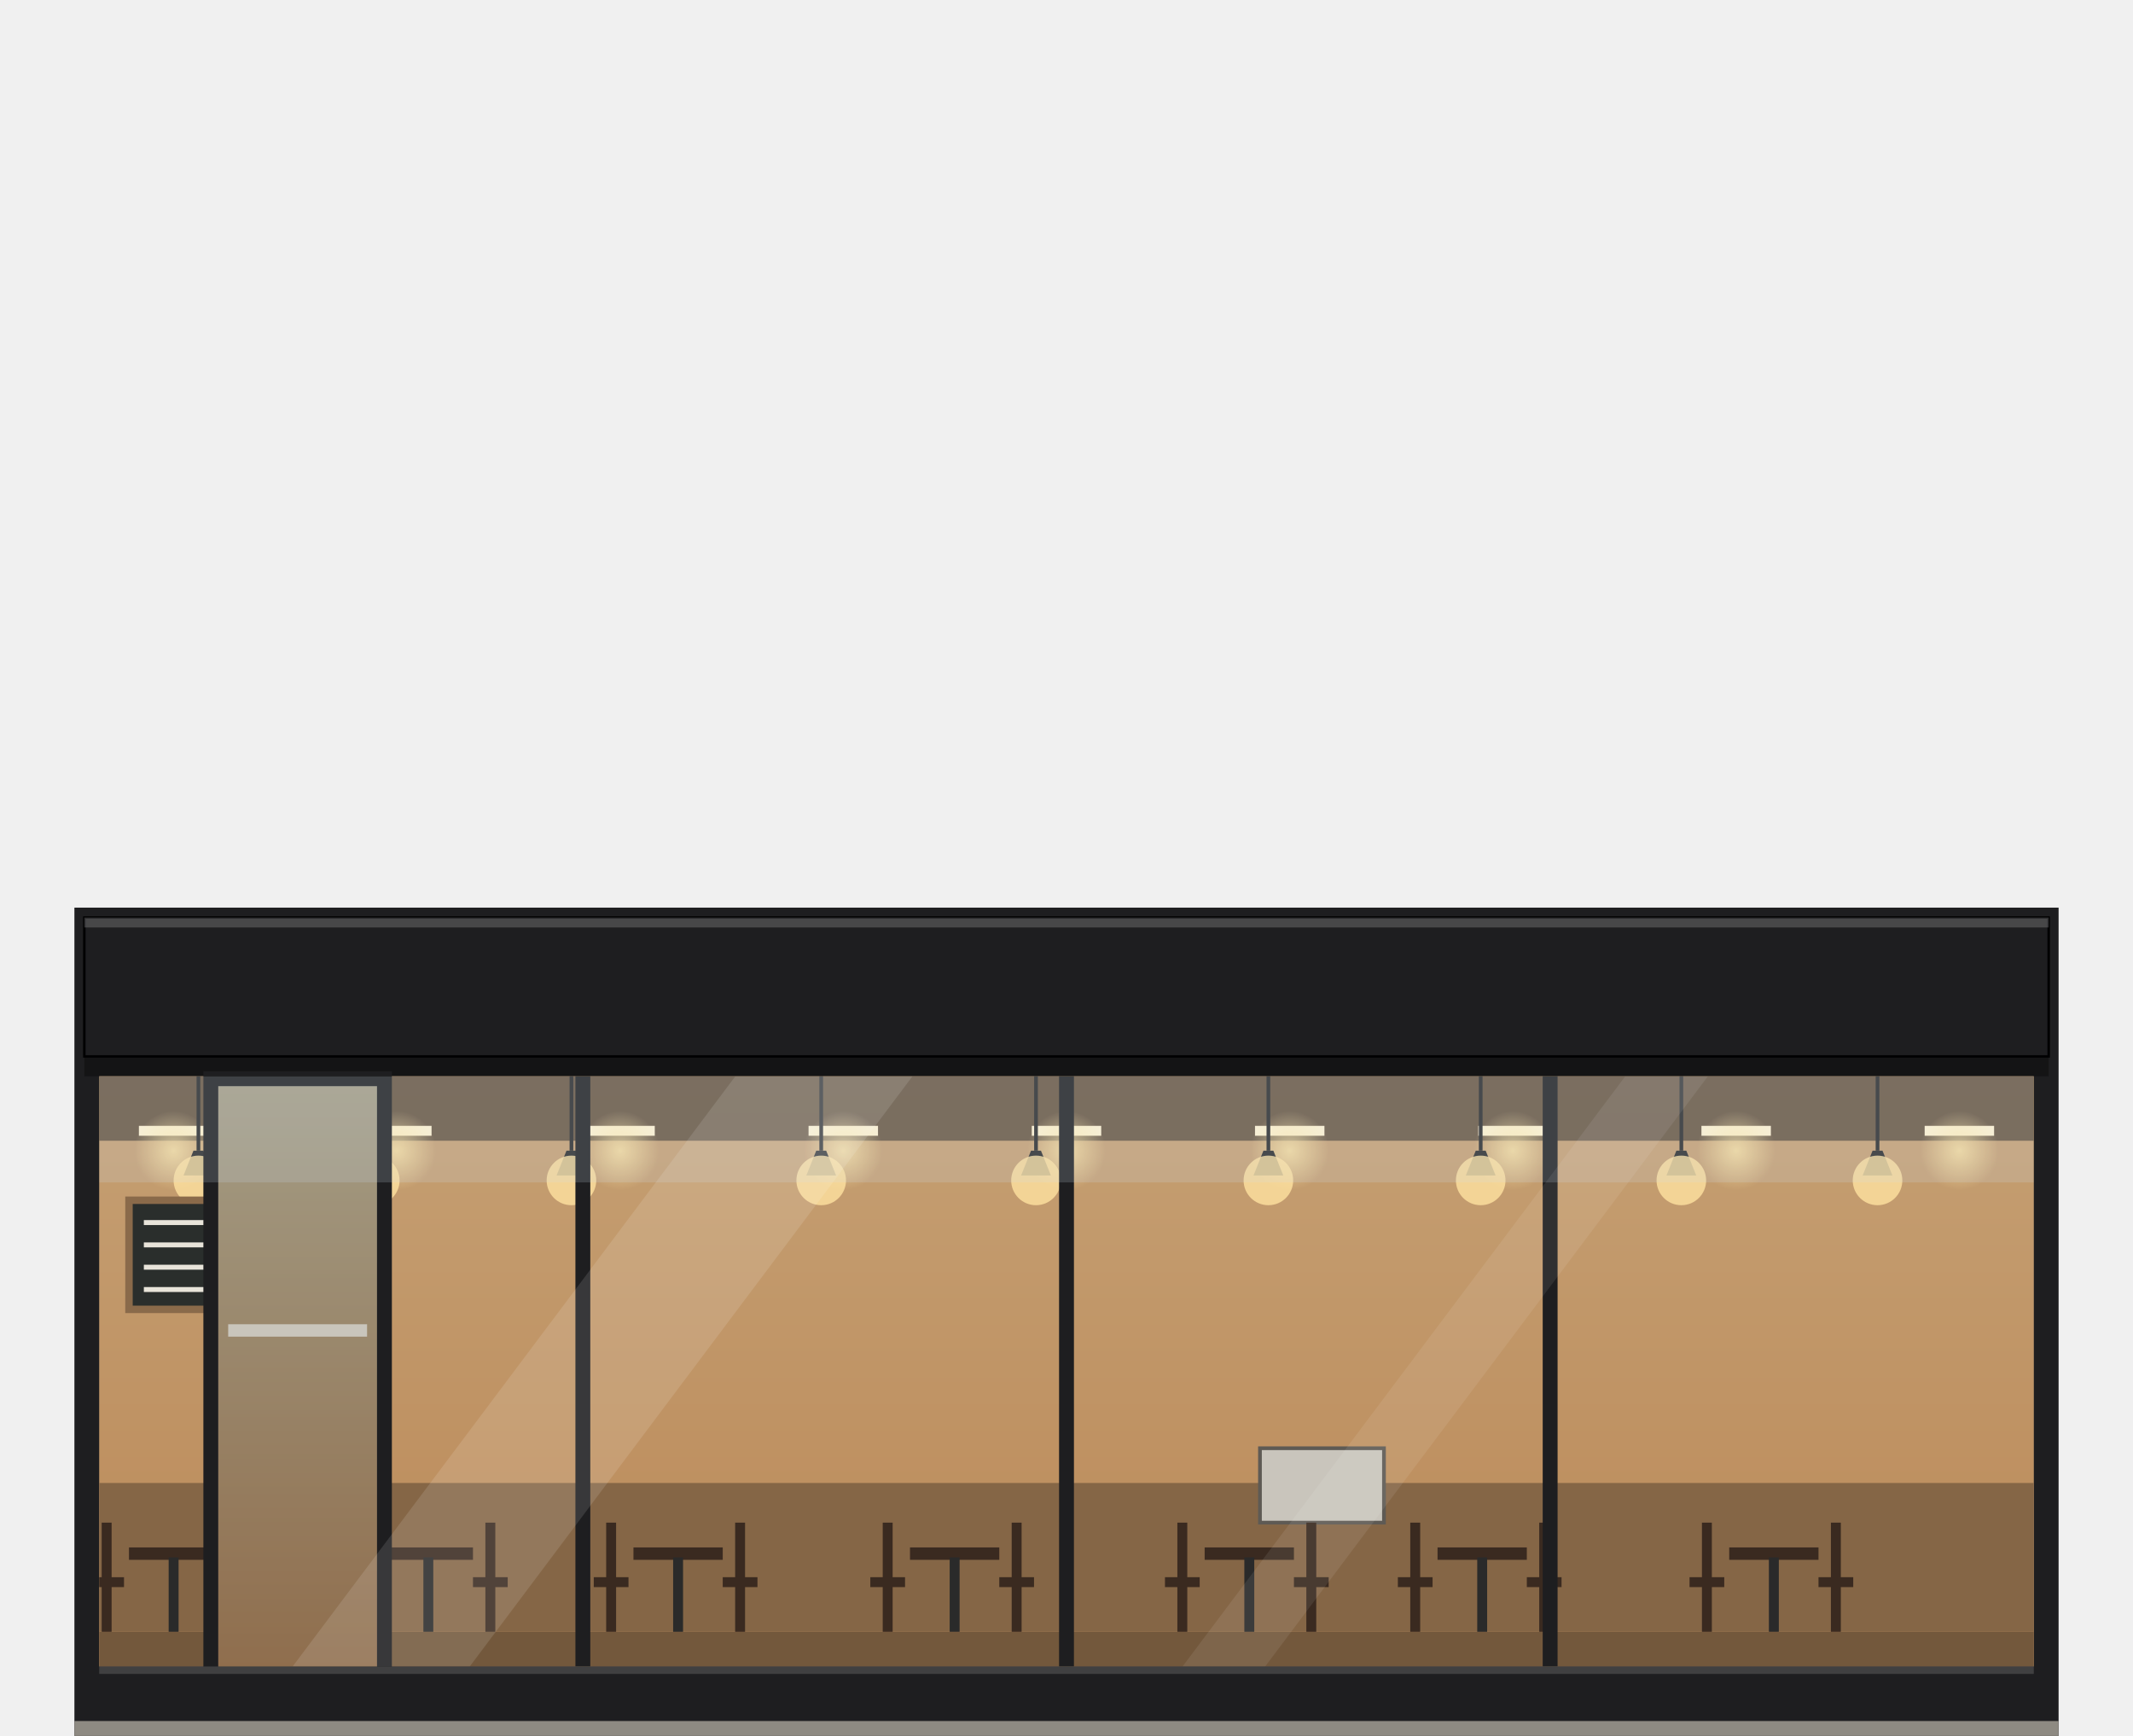
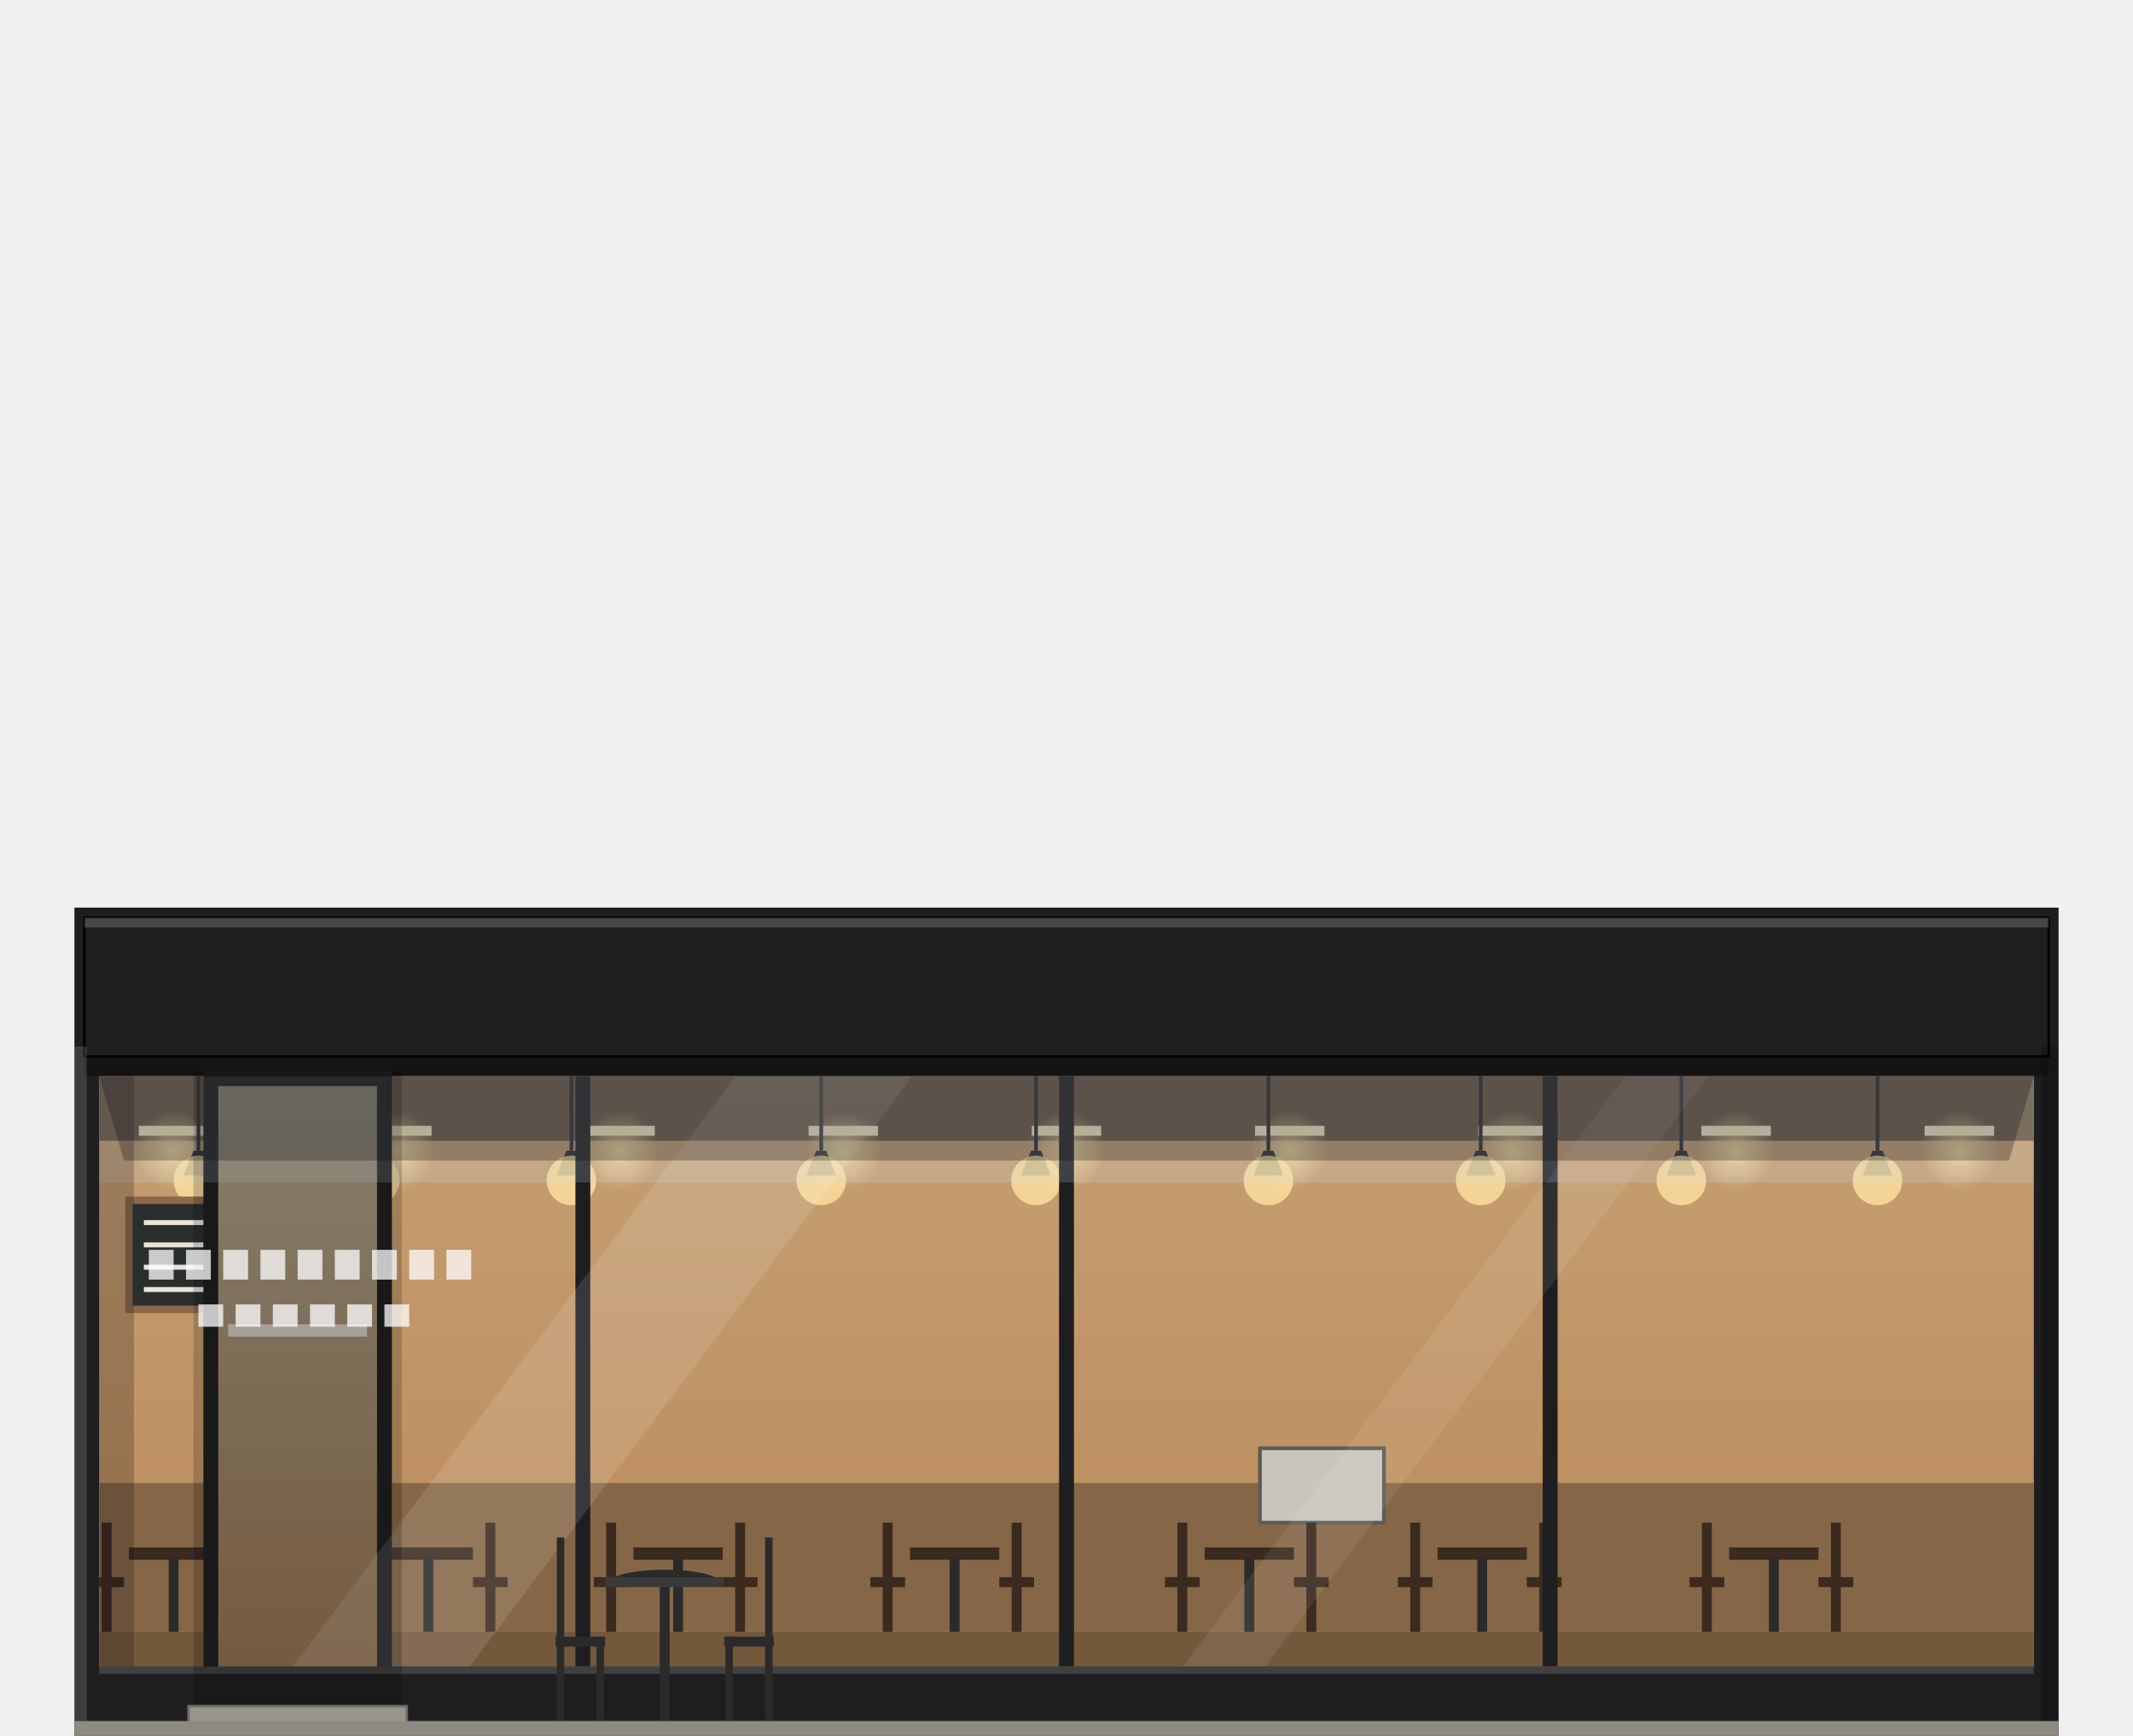
<svg xmlns="http://www.w3.org/2000/svg" width="860.0" height="700.0" viewBox="0 0 860.0 700.0">
  <defs>
    <linearGradient id="glass" x1="0" y1="0" x2="0" y2="1">
      <stop offset="0" stop-color="#C4E0EC" />
      <stop offset="1" stop-color="#557A90" />
    </linearGradient>
    <linearGradient id="shade" x1="0" y1="0" x2="0" y2="1">
      <stop offset="0" stop-color="#FFFFFF" stop-opacity="0.1" />
      <stop offset="1" stop-color="#000000" stop-opacity="0.16" />
    </linearGradient>
    <radialGradient id="glow">
      <stop offset="0" stop-color="#FFE9A8" stop-opacity="0.75" />
      <stop offset="1" stop-color="#FFE9A8" stop-opacity="0" />
    </radialGradient>
    <linearGradient id="warm" x1="0" y1="0" x2="0" y2="1">
      <stop offset="0" stop-color="#FFE7B5" />
      <stop offset="1" stop-color="#D98E4A" />
    </linearGradient>
    <linearGradient id="drop" x1="0" y1="0" x2="0" y2="1">
      <stop offset="0" stop-color="#2A1408" stop-opacity="0.3" />
      <stop offset="1" stop-color="#2A1408" stop-opacity="0" />
    </linearGradient>
    <linearGradient id="sun" x1="0" y1="0" x2="1" y2="0">
      <stop offset="0" stop-color="#FFE6B8" stop-opacity="0.14" />
      <stop offset="0.5" stop-color="#FFE6B8" stop-opacity="0" />
      <stop offset="1" stop-color="#1A0C14" stop-opacity="0.12" />
    </linearGradient>
    <radialGradient id="pumpkin_glow">
      <stop offset="0" stop-color="#FFB347" stop-opacity="0.6" />
      <stop offset="1" stop-color="#FFB347" stop-opacity="0" />
    </radialGradient>
  </defs>
  <rect x="30.0" y="366.0" width="800.0" height="334.0" fill="#1E1E20" />
  <rect x="34.0" y="370.0" width="792.0" height="56.0" fill="#1E1E20" stroke="#000000" stroke-width="1.0" opacity="0.95" />
  <rect x="34.0" y="370.0" width="792.0" height="4.0" fill="#FFFFFF" opacity="0.18" />
  <rect x="34.0" y="426.0" width="792.0" height="8.0" fill="#000000" opacity="0.35" />
  <rect x="40.0" y="434.0" width="780.0" height="238.0" fill="#2F3A41" />
  <clipPath id="in1">
    <rect x="40.0" y="434.0" width="780.0" height="238.0" />
  </clipPath>
  <g clip-path="url(#in1)">
    <rect x="40.0" y="434.0" width="780.0" height="238.0" fill="#b1885d" />
    <rect x="40.0" y="434.0" width="780.0" height="238.0" fill="url(#warm)" opacity="0.25" />
    <rect x="40.0" y="434.0" width="780.0" height="26.0" fill="#1E1A18" opacity="0.55" />
    <rect x="56.0" y="454.0" width="28.0" height="4.0" fill="#FFF2D0" />
    <circle cx="70.0" cy="464.0" r="16.0" fill="url(#glow)" />
    <rect x="146.0" y="454.0" width="28.0" height="4.0" fill="#FFF2D0" />
    <circle cx="160.0" cy="464.0" r="16.0" fill="url(#glow)" />
    <rect x="236.0" y="454.0" width="28.0" height="4.0" fill="#FFF2D0" />
    <circle cx="250.0" cy="464.0" r="16.0" fill="url(#glow)" />
    <rect x="326.0" y="454.0" width="28.0" height="4.0" fill="#FFF2D0" />
    <circle cx="340.0" cy="464.0" r="16.0" fill="url(#glow)" />
    <rect x="416.0" y="454.0" width="28.0" height="4.0" fill="#FFF2D0" />
    <circle cx="430.0" cy="464.0" r="16.0" fill="url(#glow)" />
    <rect x="506.0" y="454.0" width="28.0" height="4.0" fill="#FFF2D0" />
    <circle cx="520.0" cy="464.0" r="16.0" fill="url(#glow)" />
    <rect x="596.0" y="454.0" width="28.0" height="4.0" fill="#FFF2D0" />
    <circle cx="610.0" cy="464.0" r="16.0" fill="url(#glow)" />
    <rect x="686.0" y="454.0" width="28.0" height="4.0" fill="#FFF2D0" />
    <circle cx="700.0" cy="464.0" r="16.0" fill="url(#glow)" />
    <rect x="776.0" y="454.0" width="28.0" height="4.0" fill="#FFF2D0" />
    <circle cx="790.0" cy="464.0" r="16.0" fill="url(#glow)" />
    <rect x="40.0" y="658.0" width="780.0" height="14.0" fill="#73583c" />
    <path d="M80.0 434.0 V464.0" fill="none" stroke="#2A2A2A" stroke-width="1.5" />
    <path d="M74.0 474.0 l12 0 l-4 -10 l-4 0 z" fill="#2A2A2A" />
    <circle cx="80.0" cy="476.0" r="10.0" fill="#FFE2A0" opacity="0.8" />
    <path d="M151.1 434.0 V464.0" fill="none" stroke="#2A2A2A" stroke-width="1.5" />
    <path d="M145.1 474.0 l12 0 l-4 -10 l-4 0 z" fill="#2A2A2A" />
    <circle cx="151.1" cy="476.0" r="10.0" fill="#FFE2A0" opacity="0.8" />
    <path d="M230.4 434.0 V464.0" fill="none" stroke="#2A2A2A" stroke-width="1.5" />
    <path d="M224.4 474.0 l12 0 l-4 -10 l-4 0 z" fill="#2A2A2A" />
    <circle cx="230.4" cy="476.0" r="10.0" fill="#FFE2A0" opacity="0.8" />
    <path d="M331.1 434.0 V464.0" fill="none" stroke="#2A2A2A" stroke-width="1.5" />
    <path d="M325.1 474.0 l12 0 l-4 -10 l-4 0 z" fill="#2A2A2A" />
    <circle cx="331.1" cy="476.0" r="10.0" fill="#FFE2A0" opacity="0.8" />
    <path d="M417.7 434.0 V464.0" fill="none" stroke="#2A2A2A" stroke-width="1.5" />
    <path d="M411.7 474.0 l12 0 l-4 -10 l-4 0 z" fill="#2A2A2A" />
    <circle cx="417.7" cy="476.0" r="10.0" fill="#FFE2A0" opacity="0.8" />
    <path d="M511.4 434.0 V464.0" fill="none" stroke="#2A2A2A" stroke-width="1.5" />
    <path d="M505.4 474.0 l12 0 l-4 -10 l-4 0 z" fill="#2A2A2A" />
    <circle cx="511.4" cy="476.0" r="10.0" fill="#FFE2A0" opacity="0.8" />
    <path d="M597.0 434.0 V464.0" fill="none" stroke="#2A2A2A" stroke-width="1.5" />
    <path d="M591.0 474.0 l12 0 l-4 -10 l-4 0 z" fill="#2A2A2A" />
    <circle cx="597.0" cy="476.0" r="10.0" fill="#FFE2A0" opacity="0.8" />
    <path d="M677.9 434.0 V464.0" fill="none" stroke="#2A2A2A" stroke-width="1.5" />
    <path d="M671.9 474.0 l12 0 l-4 -10 l-4 0 z" fill="#2A2A2A" />
    <circle cx="677.9" cy="476.0" r="10.0" fill="#FFE2A0" opacity="0.8" />
    <path d="M757.0 434.0 V464.0" fill="none" stroke="#2A2A2A" stroke-width="1.5" />
    <path d="M751.0 474.0 l12 0 l-4 -10 l-4 0 z" fill="#2A2A2A" />
    <circle cx="757.0" cy="476.0" r="10.0" fill="#FFE2A0" opacity="0.8" />
    <rect x="40.0" y="598.0" width="780.0" height="60.0" fill="#856646" />
    <rect x="508.0" y="584.0" width="50.0" height="30.0" fill="#C9C5BC" stroke="#5E5A54" stroke-width="1.5" />
    <rect x="52.0" y="484.0" width="60.0" height="44.0" fill="#2A2E2C" stroke="#8A6A4A" stroke-width="3.0" />
    <rect x="58.0" y="492.0" width="25.4" height="2.0" fill="#E8E4DA" />
    <rect x="58.0" y="501.0" width="24.7" height="2.0" fill="#E8E4DA" />
    <rect x="58.0" y="510.0" width="29.3" height="2.0" fill="#E8E4DA" />
    <rect x="58.0" y="519.0" width="39.7" height="2.0" fill="#E8E4DA" />
    <rect x="52.0" y="624.0" width="36.0" height="5.0" fill="#3A2A20" />
    <rect x="68.0" y="628.0" width="4.0" height="30.0" fill="#2A2A2A" />
    <rect x="41.0" y="614.0" width="4.0" height="44.0" fill="#3A2A20" />
    <rect x="36.0" y="636.0" width="14.0" height="4.0" fill="#3A2A20" />
    <rect x="93.0" y="614.0" width="4.0" height="44.0" fill="#3A2A20" />
    <rect x="88.0" y="636.0" width="14.0" height="4.0" fill="#3A2A20" />
    <rect x="154.7" y="624.0" width="36.0" height="5.0" fill="#3A2A20" />
    <rect x="170.7" y="628.0" width="4.0" height="30.0" fill="#2A2A2A" />
    <rect x="143.7" y="614.0" width="4.0" height="44.0" fill="#3A2A20" />
    <rect x="138.7" y="636.0" width="14.0" height="4.0" fill="#3A2A20" />
    <rect x="195.7" y="614.0" width="4.0" height="44.0" fill="#3A2A20" />
    <rect x="190.7" y="636.0" width="14.0" height="4.0" fill="#3A2A20" />
    <rect x="255.4" y="624.0" width="36.0" height="5.0" fill="#3A2A20" />
    <rect x="271.4" y="628.0" width="4.0" height="30.0" fill="#2A2A2A" />
    <rect x="244.4" y="614.0" width="4.0" height="44.0" fill="#3A2A20" />
    <rect x="239.4" y="636.0" width="14.0" height="4.0" fill="#3A2A20" />
    <rect x="296.4" y="614.0" width="4.0" height="44.0" fill="#3A2A20" />
    <rect x="291.4" y="636.0" width="14.0" height="4.0" fill="#3A2A20" />
    <rect x="366.9" y="624.0" width="36.0" height="5.0" fill="#3A2A20" />
    <rect x="382.9" y="628.0" width="4.0" height="30.0" fill="#2A2A2A" />
    <rect x="355.9" y="614.0" width="4.0" height="44.0" fill="#3A2A20" />
    <rect x="350.9" y="636.0" width="14.0" height="4.0" fill="#3A2A20" />
    <rect x="407.9" y="614.0" width="4.0" height="44.0" fill="#3A2A20" />
    <rect x="402.9" y="636.0" width="14.0" height="4.0" fill="#3A2A20" />
    <rect x="485.7" y="624.0" width="36.0" height="5.0" fill="#3A2A20" />
    <rect x="501.7" y="628.0" width="4.0" height="30.0" fill="#2A2A2A" />
    <rect x="474.7" y="614.0" width="4.0" height="44.0" fill="#3A2A20" />
    <rect x="469.7" y="636.0" width="14.0" height="4.0" fill="#3A2A20" />
    <rect x="526.7" y="614.0" width="4.0" height="44.0" fill="#3A2A20" />
    <rect x="521.7" y="636.0" width="14.0" height="4.0" fill="#3A2A20" />
    <rect x="579.6" y="624.0" width="36.0" height="5.0" fill="#3A2A20" />
    <rect x="595.6" y="628.0" width="4.0" height="30.0" fill="#2A2A2A" />
    <rect x="568.6" y="614.0" width="4.0" height="44.0" fill="#3A2A20" />
    <rect x="563.6" y="636.0" width="14.0" height="4.0" fill="#3A2A20" />
    <rect x="620.6" y="614.0" width="4.0" height="44.0" fill="#3A2A20" />
    <rect x="615.6" y="636.0" width="14.0" height="4.0" fill="#3A2A20" />
    <rect x="697.2" y="624.0" width="36.0" height="5.0" fill="#3A2A20" />
    <rect x="713.2" y="628.0" width="4.0" height="30.0" fill="#2A2A2A" />
    <rect x="686.2" y="614.0" width="4.0" height="44.0" fill="#3A2A20" />
    <rect x="681.2" y="636.0" width="14.0" height="4.0" fill="#3A2A20" />
    <rect x="738.2" y="614.0" width="4.0" height="44.0" fill="#3A2A20" />
    <rect x="733.2" y="636.0" width="14.0" height="4.0" fill="#3A2A20" />
  </g>
  <rect x="82.0" y="432.0" width="76.0" height="262.0" fill="#1E1E20" />
  <rect x="88.0" y="438.0" width="64.0" height="250.0" fill="#33404A" />
  <rect x="88.0" y="438.0" width="64.0" height="250.0" fill="url(#warm)" opacity="0.55" />
  <rect x="92.0" y="534.0" width="56.0" height="5.0" fill="#C9C5BC" />
  <rect x="232.0" y="434.0" width="6.0" height="238.0" fill="#1E1E20" />
  <rect x="427.0" y="434.0" width="6.0" height="238.0" fill="#1E1E20" />
  <rect x="622.0" y="434.0" width="6.0" height="238.0" fill="#1E1E20" />
  <rect x="40.0" y="672.0" width="780.0" height="22.0" fill="#1E1E20" />
  <rect x="40.0" y="672.0" width="780.0" height="3.0" fill="#FFFFFF" opacity="0.15" />
  <clipPath id="pane2">
    <rect x="40.0" y="434.0" width="780.0" height="238.0" />
  </clipPath>
  <g clip-path="url(#pane2)">
    <path d="M118.0 672.0 l178.5 -238.0 l71.4 0 l-178.5 238.0 Z" fill="#FFFFFF" opacity="0.12" />
    <path d="M476.8 672.0 l178.5 -238.0 l33.3 0 l-178.5 238.0 Z" fill="#FFFFFF" opacity="0.08" />
    <rect x="40.0" y="434.0" width="780.0" height="42.8" fill="#CFE0EC" opacity="0.18" />
  </g>
+   <path d="M40.0 434.0 L820.0 434.0 L810.0 468.0 L50.0 468.0 Z" fill="#0E0A10" opacity="0.28" />
+   <rect x="40.0" y="434.0" width="14.0" height="238.0" fill="#0E0A10" opacity="0.22" />
+   <rect x="78.0" y="432.0" width="84.0" height="262.0" fill="#000000" opacity="0.18" />
+   <rect x="76.0" y="688.0" width="88.0" height="8.0" fill="#9A958C" stroke="#6E6A64" stroke-width="1.0" />
+   <rect x="30.0" y="422.0" width="5.0" height="272.0" fill="#FFFFFF" opacity="0.14" />
+   <rect x="823.0" y="422.0" width="7.0" height="272.0" fill="#000000" opacity="0.22" />
+   <rect x="60.0" y="504.0" width="10.0" height="12.0" fill="#FFFFFF" opacity="0.75" />
+   <rect x="75.0" y="504.0" width="10.0" height="12.0" fill="#FFFFFF" opacity="0.75" />
+   <rect x="90.0" y="504.0" width="10.0" height="12.0" fill="#FFFFFF" opacity="0.75" />
+   <rect x="105.0" y="504.0" width="10.0" height="12.0" fill="#FFFFFF" opacity="0.75" />
+   <rect x="120.0" y="504.0" width="10.0" height="12.0" fill="#FFFFFF" opacity="0.75" />
+   <rect x="135.0" y="504.0" width="10.0" height="12.0" fill="#FFFFFF" opacity="0.75" />
+   <rect x="150.0" y="504.0" width="10.0" height="12.0" fill="#FFFFFF" opacity="0.75" />
+   <rect x="165.0" y="504.0" width="10.0" height="12.0" fill="#FFFFFF" opacity="0.75" />
+   <rect x="180.0" y="504.0" width="10.0" height="12.0" fill="#FFFFFF" opacity="0.75" />
+   <rect x="80.0" y="526.0" width="10.0" height="9.0" fill="#FFFFFF" opacity="0.75" />
+   <rect x="95.0" y="526.0" width="10.0" height="9.0" fill="#FFFFFF" opacity="0.75" />
+   <rect x="110.0" y="526.0" width="10.0" height="9.0" fill="#FFFFFF" opacity="0.75" />
+   <rect x="125.0" y="526.0" width="10.0" height="9.0" fill="#FFFFFF" opacity="0.75" />
+   <rect x="140.0" y="526.0" width="10.0" height="9.0" fill="#FFFFFF" opacity="0.75" />
+   <rect x="155.0" y="526.0" width="10.0" height="9.0" fill="#FFFFFF" opacity="0.75" />
+   <rect x="266.0" y="638.0" width="4.0" height="56.0" fill="#2A2A2A" />
+   <path d="M246.0 638.0 A22.0 5.0 0 0 1 290.0 638.0 Z" fill="#2A2A2A" />
+   <rect x="244.0" y="636.0" width="48.0" height="4.0" fill="#3A3A3A" />
+   <rect x="224.0" y="660.0" width="20.0" height="4.0" fill="#2A2A2A" />
+   <rect x="224.5" y="620.0" width="3.0" height="74.0" fill="#2A2A2A" />
+   <rect x="240.5" y="660.0" width="3.0" height="34.0" fill="#2A2A2A" />
+   <rect x="292.0" y="660.0" width="20.0" height="4.0" fill="#2A2A2A" />
+   <rect x="308.5" y="620.0" width="3.0" height="74.0" fill="#2A2A2A" />
+   <rect x="292.5" y="660.0" width="3.0" height="34.0" fill="#2A2A2A" />
  <rect x="30.0" y="694.0" width="800.0" height="6.0" fill="#8E8A82" />
</svg>
